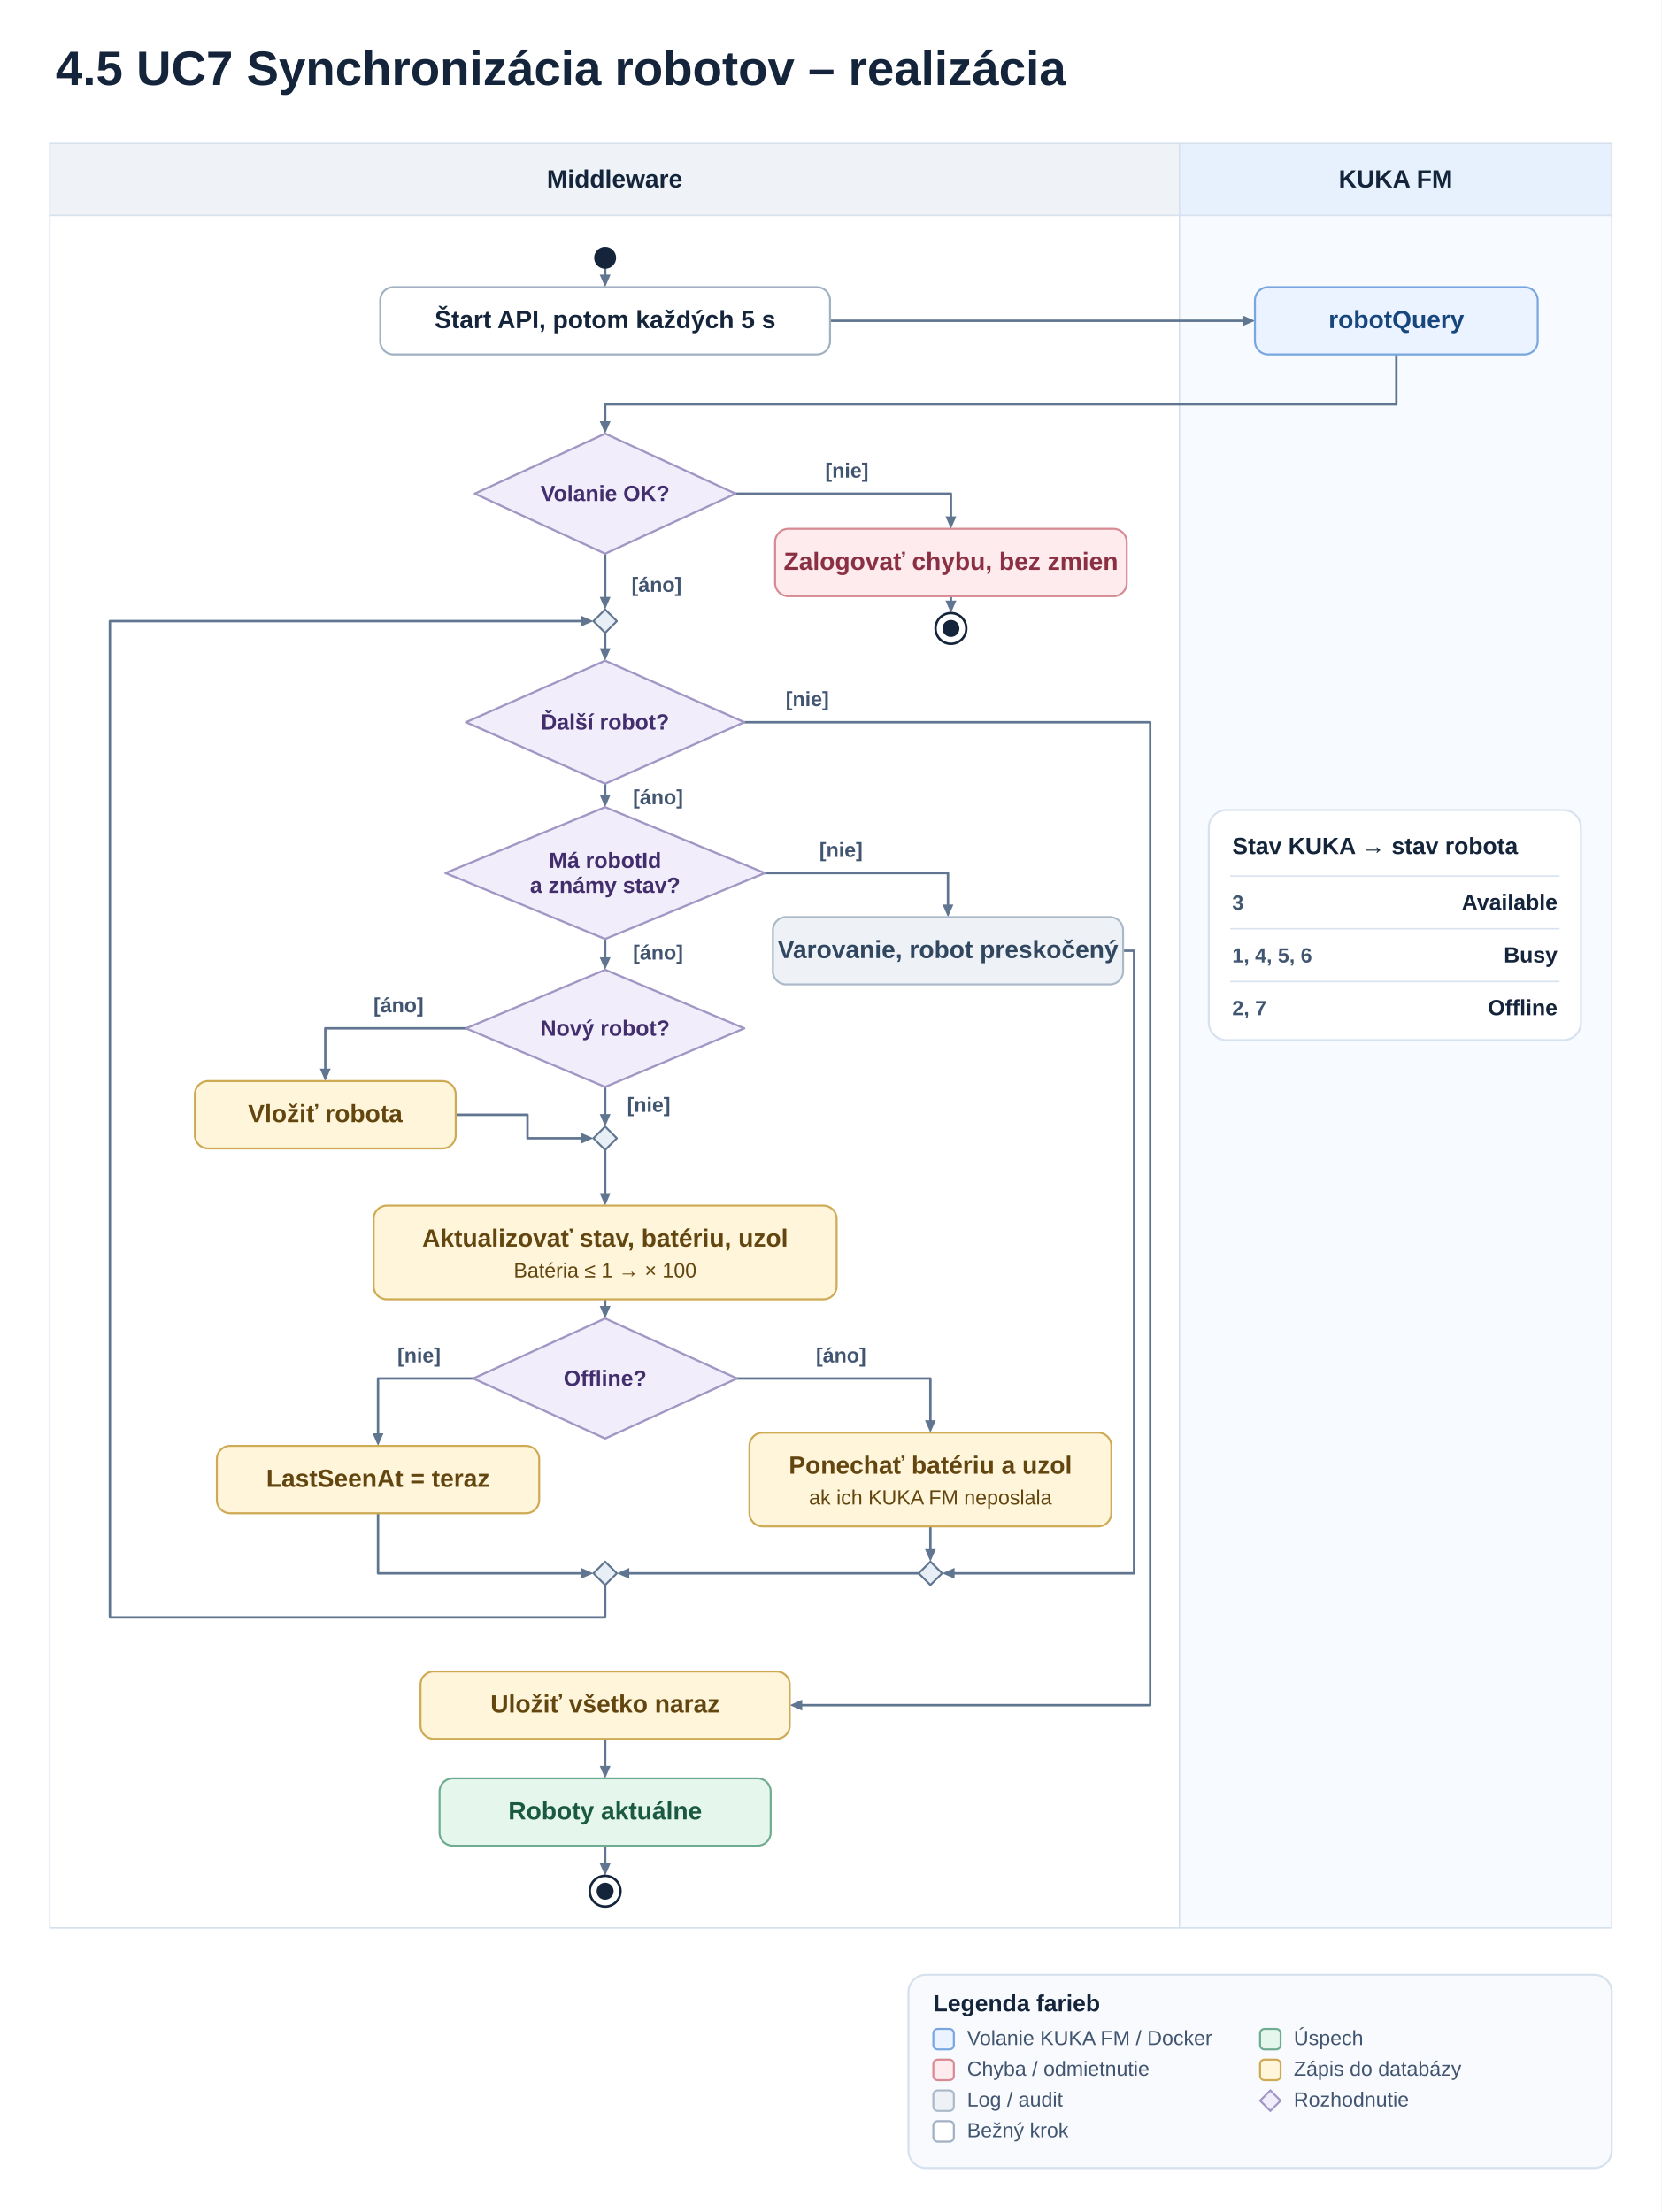
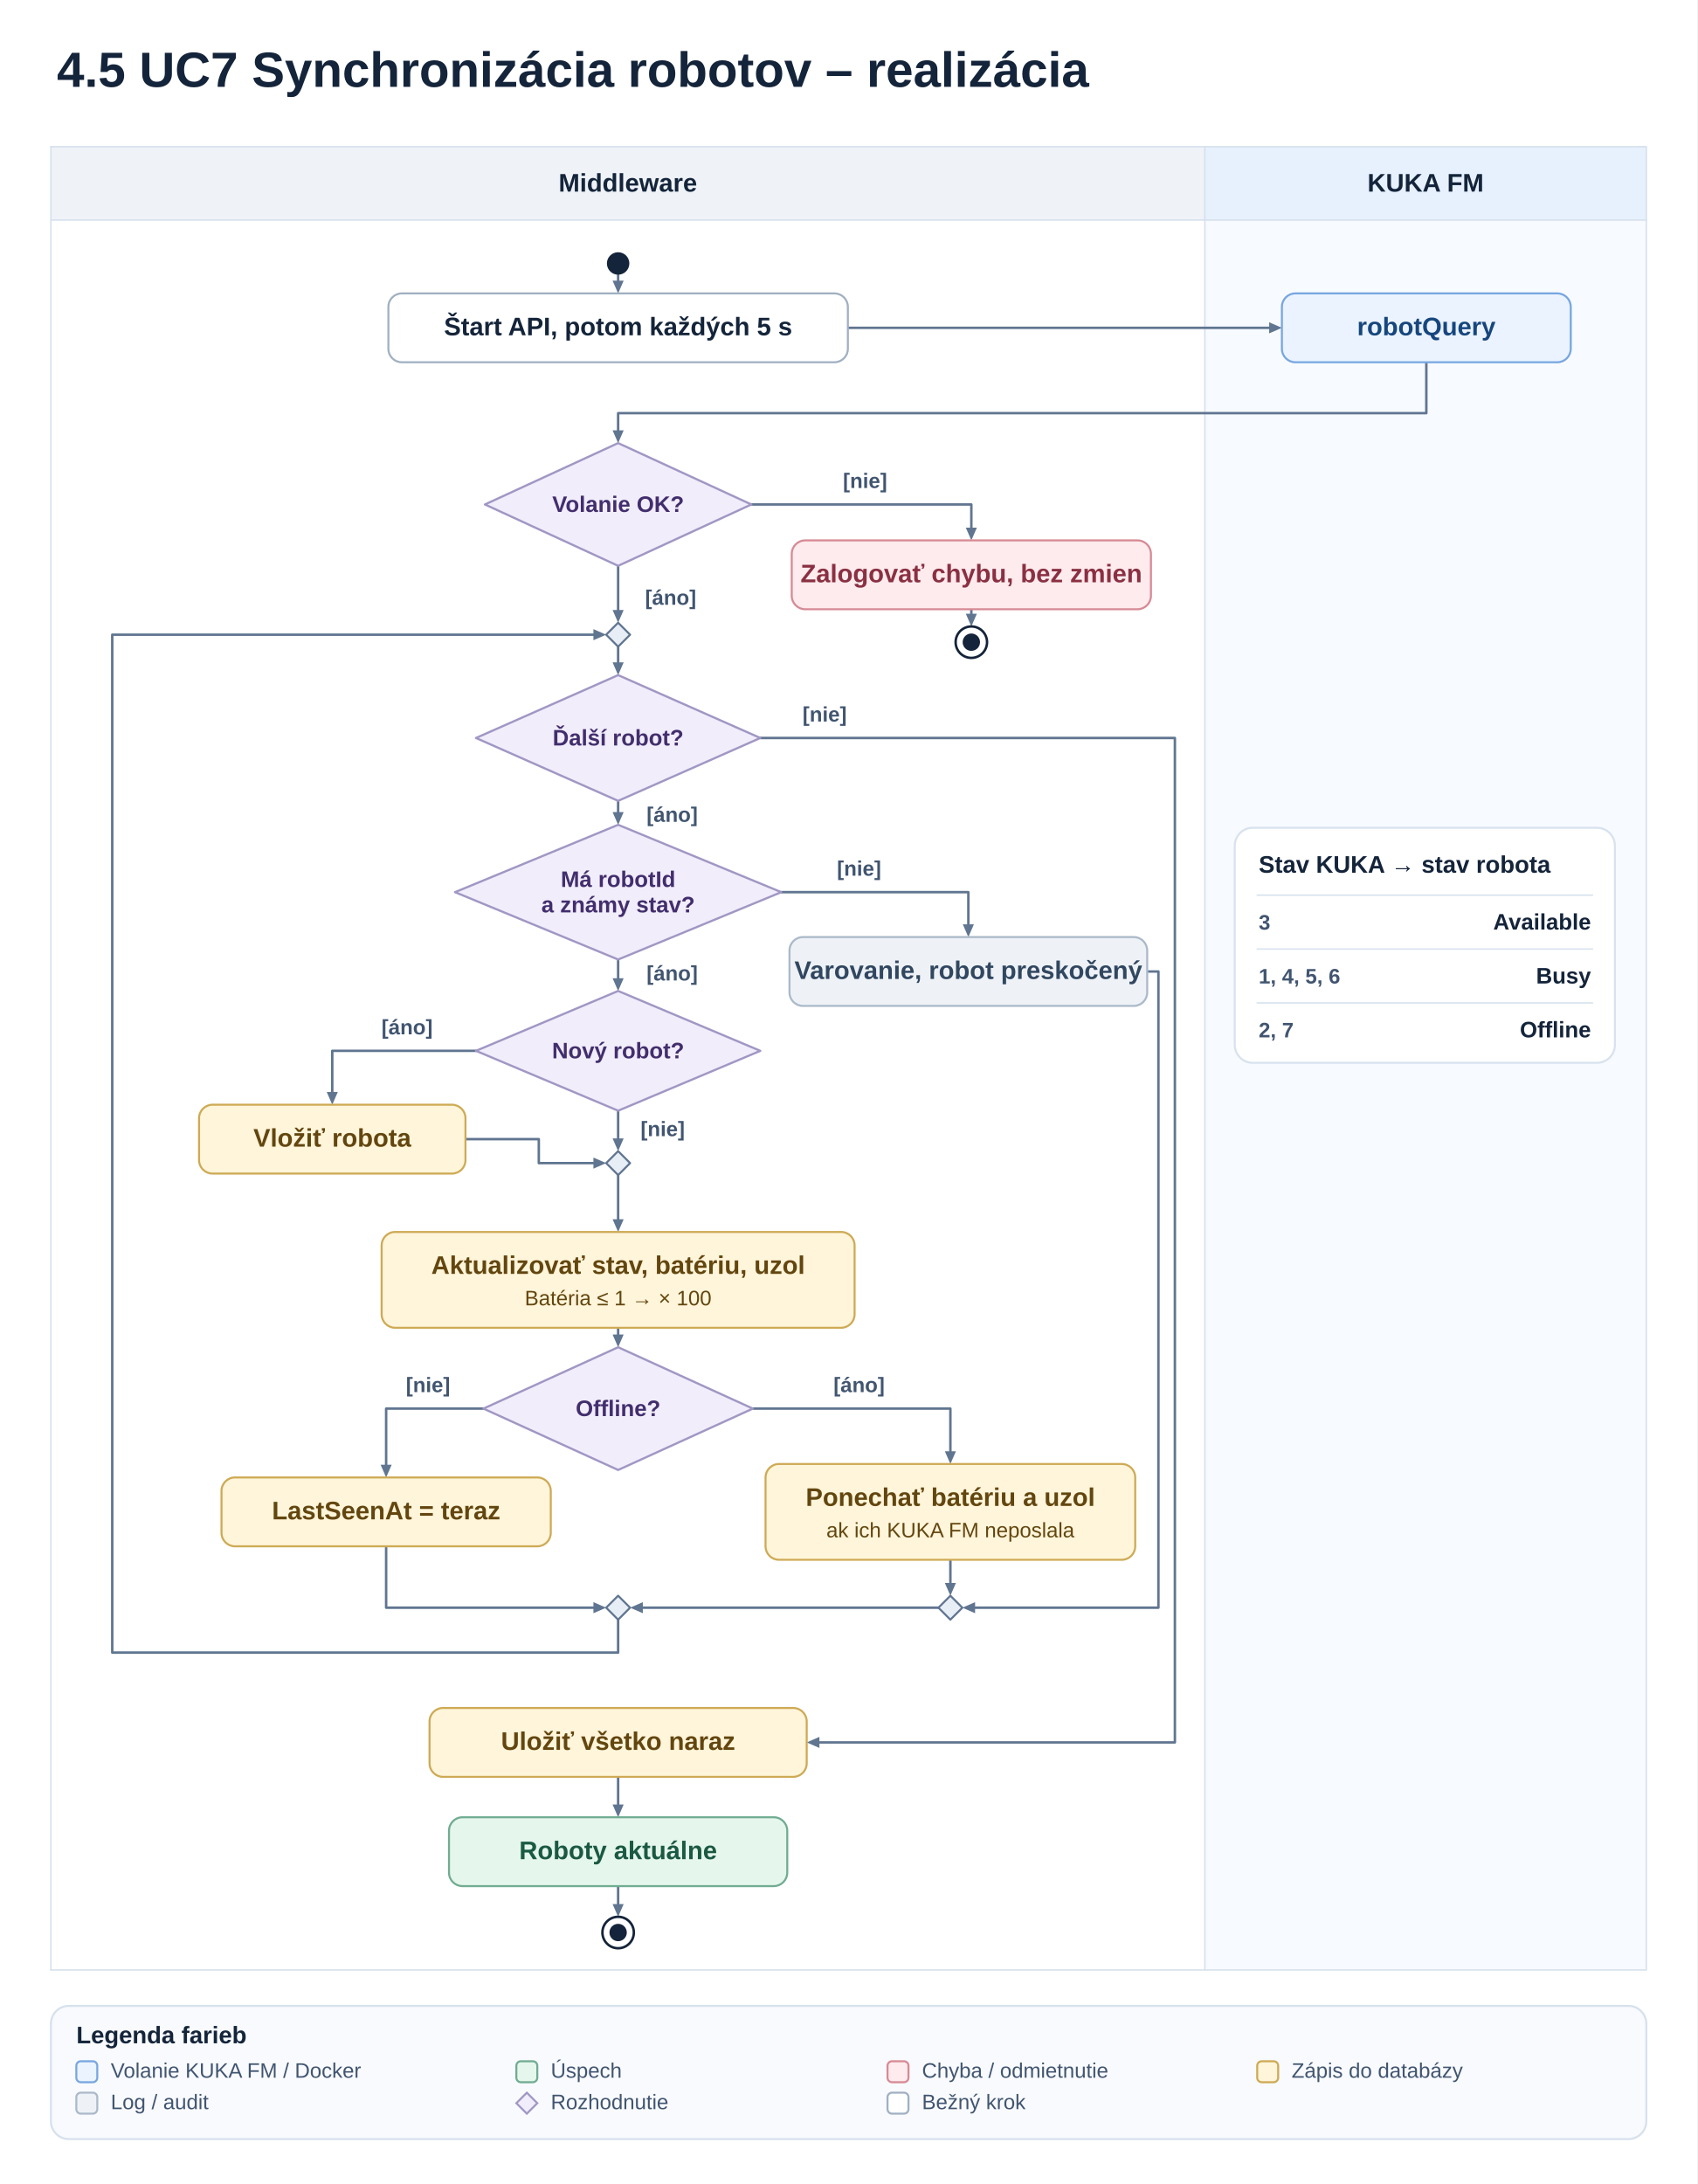
- <svg xmlns="http://www.w3.org/2000/svg" width="1134" height="1510" viewBox="0 0 1134 1510" role="img" aria-labelledby="diagram-title" font-family="Segoe UI, Helvetica Neue, Arial, sans-serif">
+ <svg xmlns="http://www.w3.org/2000/svg" width="1134" height="1459" viewBox="0 0 1134 1459" role="img" aria-labelledby="diagram-title" font-family="Segoe UI, Helvetica Neue, Arial, sans-serif">
  <g>
-     <rect x="0" y="0" width="1134" height="1510" rx="0" fill="#FFFFFF" stroke="none" stroke-width="1.35" />
+     <rect x="0" y="0" width="1134" height="1459" rx="0" fill="#FFFFFF" stroke="none" stroke-width="1.35" />
    <rect x="34" y="98" width="771" height="1218" rx="0" fill="#FFFFFF" stroke="none" stroke-width="1.35" />
    <rect x="34" y="98" width="771" height="49" rx="0" fill="#EFF3F8" stroke="none" stroke-width="1.35" />
    <polyline points="34,98 34,1316" fill="none" stroke="#D7E1ED" stroke-width="1" stroke-linecap="round" stroke-linejoin="round" />
    <rect x="805" y="98" width="295" height="1218" rx="0" fill="#F7FAFF" stroke="none" stroke-width="1.35" />
    <rect x="805" y="98" width="295" height="49" rx="0" fill="#E7F1FE" stroke="none" stroke-width="1.35" />
    <polyline points="805,98 805,1316" fill="none" stroke="#D7E1ED" stroke-width="1" stroke-linecap="round" stroke-linejoin="round" />
    <polyline points="34,98 1100,98 1100,1316 34,1316" fill="none" stroke="#D7E1ED" stroke-width="1" stroke-linecap="round" stroke-linejoin="round" />
    <polyline points="34,147 1100,147" fill="none" stroke="#D7E1ED" stroke-width="1" stroke-linecap="round" stroke-linejoin="round" />
  </g>
  <g>
    <polyline points="413,183.5 413,188.5" fill="none" stroke="#607590" stroke-width="1.65" stroke-linecap="round" stroke-linejoin="round" />
    <polygon points="413,196 409.30,187.50 416.70,187.50" fill="#607590" />
    <polyline points="566.5,219 849,219" fill="none" stroke="#607590" stroke-width="1.65" stroke-linecap="round" stroke-linejoin="round" />
    <polygon points="856.5,219 848.00,222.70 848.00,215.30" fill="#607590" />
    <polyline points="953,242 953,276 413,276 413,288.5" fill="none" stroke="#607590" stroke-width="1.65" stroke-linecap="round" stroke-linejoin="round" />
    <polygon points="413,296 409.30,287.50 416.70,287.50" fill="#607590" />
    <polyline points="502,337 649,337 649,353.5" fill="none" stroke="#607590" stroke-width="1.65" stroke-linecap="round" stroke-linejoin="round" />
    <polygon points="649,361 645.30,352.50 652.70,352.50" fill="#607590" />
    <polyline points="649,407 649,411" fill="none" stroke="#607590" stroke-width="1.65" stroke-linecap="round" stroke-linejoin="round" />
    <polygon points="649,418.5 645.30,410.00 652.70,410.00" fill="#607590" />
    <polyline points="413,378 413,408.5" fill="none" stroke="#607590" stroke-width="1.65" stroke-linecap="round" stroke-linejoin="round" />
    <polygon points="413,416 409.30,407.50 416.70,407.50" fill="#607590" />
    <polyline points="413,432 413,443.5" fill="none" stroke="#607590" stroke-width="1.65" stroke-linecap="round" stroke-linejoin="round" />
    <polygon points="413,451 409.30,442.50 416.70,442.50" fill="#607590" />
    <polyline points="413,535 413,543.5" fill="none" stroke="#607590" stroke-width="1.65" stroke-linecap="round" stroke-linejoin="round" />
    <polygon points="413,551 409.30,542.50 416.70,542.50" fill="#607590" />
    <polyline points="508,493 785,493 785,1164 546.5,1164" fill="none" stroke="#607590" stroke-width="1.65" stroke-linecap="round" stroke-linejoin="round" />
    <polygon points="539,1164 547.50,1160.30 547.50,1167.70" fill="#607590" />
    <polyline points="522,596 647,596 647,618.5" fill="none" stroke="#607590" stroke-width="1.65" stroke-linecap="round" stroke-linejoin="round" />
    <polygon points="647,626 643.30,617.50 650.70,617.50" fill="#607590" />
    <polyline points="413,641 413,654.5" fill="none" stroke="#607590" stroke-width="1.65" stroke-linecap="round" stroke-linejoin="round" />
    <polygon points="413,662 409.30,653.50 416.70,653.50" fill="#607590" />
    <polyline points="766.5,649 774,649 774,1074 650.5,1074" fill="none" stroke="#607590" stroke-width="1.65" stroke-linecap="round" stroke-linejoin="round" />
    <polygon points="643,1074 651.50,1070.30 651.50,1077.70" fill="#607590" />
    <polyline points="318,702 222,702 222,730.5" fill="none" stroke="#607590" stroke-width="1.65" stroke-linecap="round" stroke-linejoin="round" />
    <polygon points="222,738 218.30,729.50 225.70,729.50" fill="#607590" />
    <polyline points="413,742 413,761.5" fill="none" stroke="#607590" stroke-width="1.65" stroke-linecap="round" stroke-linejoin="round" />
    <polygon points="413,769 409.30,760.50 416.70,760.50" fill="#607590" />
    <polyline points="311,761 360,761 360,777 397.5,777" fill="none" stroke="#607590" stroke-width="1.65" stroke-linecap="round" stroke-linejoin="round" />
    <polygon points="405,777 396.50,780.70 396.50,773.30" fill="#607590" />
    <polyline points="413,785 413,815.5" fill="none" stroke="#607590" stroke-width="1.65" stroke-linecap="round" stroke-linejoin="round" />
    <polygon points="413,823 409.30,814.50 416.70,814.50" fill="#607590" />
    <polyline points="413,887 413,892.5" fill="none" stroke="#607590" stroke-width="1.65" stroke-linecap="round" stroke-linejoin="round" />
    <polygon points="413,900 409.30,891.50 416.70,891.50" fill="#607590" />
    <polyline points="323,941 258,941 258,979.5" fill="none" stroke="#607590" stroke-width="1.65" stroke-linecap="round" stroke-linejoin="round" />
    <polygon points="258,987 254.30,978.50 261.70,978.50" fill="#607590" />
    <polyline points="503,941 635,941 635,970.5" fill="none" stroke="#607590" stroke-width="1.65" stroke-linecap="round" stroke-linejoin="round" />
    <polygon points="635,978 631.30,969.50 638.70,969.50" fill="#607590" />
    <polyline points="258,1033 258,1074 397.5,1074" fill="none" stroke="#607590" stroke-width="1.65" stroke-linecap="round" stroke-linejoin="round" />
    <polygon points="405,1074 396.50,1077.70 396.50,1070.30" fill="#607590" />
    <polyline points="635,1042 635,1058.5" fill="none" stroke="#607590" stroke-width="1.65" stroke-linecap="round" stroke-linejoin="round" />
    <polygon points="635,1066 631.30,1057.50 638.70,1057.50" fill="#607590" />
    <polyline points="627,1074 428.5,1074" fill="none" stroke="#607590" stroke-width="1.65" stroke-linecap="round" stroke-linejoin="round" />
    <polygon points="421,1074 429.50,1070.30 429.50,1077.70" fill="#607590" />
    <polyline points="413,1082 413,1104 75,1104 75,424 397.5,424" fill="none" stroke="#607590" stroke-width="1.65" stroke-linecap="round" stroke-linejoin="round" />
    <polygon points="405,424 396.50,427.70 396.50,420.30" fill="#607590" />
    <polyline points="413,1187 413,1206.5" fill="none" stroke="#607590" stroke-width="1.65" stroke-linecap="round" stroke-linejoin="round" />
    <polygon points="413,1214 409.30,1205.50 416.70,1205.50" fill="#607590" />
    <polyline points="413,1260 413,1273" fill="none" stroke="#607590" stroke-width="1.65" stroke-linecap="round" stroke-linejoin="round" />
    <polygon points="413,1280.5 409.30,1272.00 416.70,1272.00" fill="#607590" />
  </g>
  <g>
    <circle cx="413" cy="176" r="7.5" fill="#14243A" />
    <rect x="259.5" y="196.0" width="307" height="46" rx="9" fill="#FFFFFF" stroke="#A1B0C2" stroke-width="1.35" />
    <text x="413" y="224.0" fill="#14243A" font-size="17" font-weight="600" text-anchor="middle">Štart API, potom každých 5 s</text>
    <rect x="856.5" y="196.0" width="193" height="46" rx="9" fill="#EAF3FF" stroke="#78A6E0" stroke-width="1.35" />
    <text x="953" y="224.0" fill="#17467D" font-size="17" font-weight="600" text-anchor="middle">robotQuery</text>
    <polygon points="413,296 502,337 413,378 324,337" fill="#F1EDFA" stroke="#A197C4" stroke-width="1.45" stroke-linejoin="round" />
    <text x="413" y="342.0" fill="#422E6D" font-size="15" font-weight="600" text-anchor="middle">Volanie OK?</text>
    <rect x="529.0" y="361.0" width="240" height="46" rx="9" fill="#FDEBED" stroke="#D78A94" stroke-width="1.35" />
    <text x="649" y="389.0" fill="#8A3042" font-size="17" font-weight="600" text-anchor="middle">Zalogovať chybu, bez zmien</text>
    <circle cx="649" cy="429" r="10.5" fill="#FFFFFF" stroke="#14243A" stroke-width="1.65" />
    <circle cx="649" cy="429" r="5.8" fill="#14243A" />
    <path d="M413 416 l8 8 -8 8 -8 -8 Z" fill="#E8EEF6" stroke="#607590" stroke-width="1.35" stroke-linejoin="round" />
    <polygon points="413,451 508,493 413,535 318,493" fill="#F1EDFA" stroke="#A197C4" stroke-width="1.45" stroke-linejoin="round" />
    <text x="413" y="498.0" fill="#422E6D" font-size="15" font-weight="600" text-anchor="middle">Ďalší robot?</text>
    <polygon points="413,551 522,596 413,641 304,596" fill="#F1EDFA" stroke="#A197C4" stroke-width="1.45" stroke-linejoin="round" />
    <text x="413" y="592.5" fill="#422E6D" font-size="15" font-weight="600" text-anchor="middle">Má robotId</text>
    <text x="413" y="609.5" fill="#422E6D" font-size="15" font-weight="600" text-anchor="middle">a známy stav?</text>
    <rect x="527.5" y="626.0" width="239" height="46" rx="9" fill="#EEF2F7" stroke="#ABB9C9" stroke-width="1.35" />
    <text x="647" y="654.0" fill="#314760" font-size="17" font-weight="600" text-anchor="middle">Varovanie, robot preskočený</text>
    <polygon points="413,662 508,702 413,742 318,702" fill="#F1EDFA" stroke="#A197C4" stroke-width="1.45" stroke-linejoin="round" />
    <text x="413" y="707.0" fill="#422E6D" font-size="15" font-weight="600" text-anchor="middle">Nový robot?</text>
    <rect x="133.0" y="738.0" width="178" height="46" rx="9" fill="#FFF5DA" stroke="#CEAA55" stroke-width="1.35" />
    <text x="222" y="766.0" fill="#63460F" font-size="17" font-weight="600" text-anchor="middle">Vložiť robota</text>
    <path d="M413 769 l8 8 -8 8 -8 -8 Z" fill="#E8EEF6" stroke="#607590" stroke-width="1.35" stroke-linejoin="round" />
    <rect x="255.0" y="823.0" width="316" height="64" rx="9" fill="#FFF5DA" stroke="#CEAA55" stroke-width="1.35" />
    <text x="413" y="851" fill="#63460F" font-size="17" font-weight="600" text-anchor="middle">Aktualizovať stav, batériu, uzol</text>
    <text x="413" y="872" fill="#63460F" font-size="14" font-weight="400" text-anchor="middle">Batéria ≤ 1 → × 100</text>
    <polygon points="413,900 503,941 413,982 323,941" fill="#F1EDFA" stroke="#A197C4" stroke-width="1.45" stroke-linejoin="round" />
    <text x="413" y="946.0" fill="#422E6D" font-size="15" font-weight="600" text-anchor="middle">Offline?</text>
    <rect x="148.0" y="987.0" width="220" height="46" rx="9" fill="#FFF5DA" stroke="#CEAA55" stroke-width="1.35" />
    <text x="258" y="1015.0" fill="#63460F" font-size="17" font-weight="600" text-anchor="middle">LastSeenAt = teraz</text>
    <rect x="511.5" y="978.0" width="247" height="64" rx="9" fill="#FFF5DA" stroke="#CEAA55" stroke-width="1.35" />
    <text x="635" y="1006" fill="#63460F" font-size="17" font-weight="600" text-anchor="middle">Ponechať batériu a uzol</text>
    <text x="635" y="1027" fill="#63460F" font-size="14" font-weight="400" text-anchor="middle">ak ich KUKA FM neposlala</text>
    <path d="M635 1066 l8 8 -8 8 -8 -8 Z" fill="#E8EEF6" stroke="#607590" stroke-width="1.35" stroke-linejoin="round" />
    <path d="M413 1066 l8 8 -8 8 -8 -8 Z" fill="#E8EEF6" stroke="#607590" stroke-width="1.35" stroke-linejoin="round" />
    <rect x="287.0" y="1141.0" width="252" height="46" rx="9" fill="#FFF5DA" stroke="#CEAA55" stroke-width="1.35" />
    <text x="413" y="1169.0" fill="#63460F" font-size="17" font-weight="600" text-anchor="middle">Uložiť všetko naraz</text>
    <rect x="300.0" y="1214.0" width="226" height="46" rx="9" fill="#E5F6ED" stroke="#70AC91" stroke-width="1.35" />
    <text x="413" y="1242.0" fill="#1A5942" font-size="17" font-weight="600" text-anchor="middle">Roboty aktuálne</text>
    <circle cx="413" cy="1291" r="10.5" fill="#FFFFFF" stroke="#14243A" stroke-width="1.65" />
    <circle cx="413" cy="1291" r="5.8" fill="#14243A" />
    <rect x="825" y="553" width="254" height="157" rx="12" fill="#FFFFFF" stroke="#D8E2EE" stroke-width="1.35" />
    <text x="841" y="583" fill="#14243A" font-size="16" font-weight="700" text-anchor="start">Stav KUKA → stav robota</text>
    <polyline points="840,598 1064,598" fill="none" stroke="#D8E2EE" stroke-width="1" stroke-linecap="round" stroke-linejoin="round" />
    <text x="841" y="621" fill="#415570" font-size="14" font-weight="600" text-anchor="start">3</text>
    <text x="1063" y="621" fill="#14243A" font-size="15" font-weight="600" text-anchor="end">Available</text>
    <polyline points="840,634 1064,634" fill="none" stroke="#D8E2EE" stroke-width="1" stroke-linecap="round" stroke-linejoin="round" />
    <text x="841" y="657" fill="#415570" font-size="14" font-weight="600" text-anchor="start">1, 4, 5, 6</text>
    <text x="1063" y="657" fill="#14243A" font-size="15" font-weight="600" text-anchor="end">Busy</text>
    <polyline points="840,670 1064,670" fill="none" stroke="#D8E2EE" stroke-width="1" stroke-linecap="round" stroke-linejoin="round" />
    <text x="841" y="693" fill="#415570" font-size="14" font-weight="600" text-anchor="start">2, 7</text>
    <text x="1063" y="693" fill="#14243A" font-size="15" font-weight="600" text-anchor="end">Offline</text>
  </g>
  <g>
    <text x="38" y="58" fill="#14243A" font-size="33" font-weight="700" text-anchor="start">4.5 UC7 Synchronizácia robotov – realizácia</text>
    <text x="419.5" y="128" fill="#14243A" font-size="17" font-weight="700" text-anchor="middle">Middleware</text>
    <text x="952.5" y="128" fill="#14243A" font-size="17" font-weight="700" text-anchor="middle">KUKA FM</text>
    <text x="578" y="326" fill="#415570" font-size="14" font-weight="600" text-anchor="middle">[nie]</text>
    <text x="431" y="404" fill="#415570" font-size="14" font-weight="600" text-anchor="start">[áno]</text>
    <text x="432" y="549" fill="#415570" font-size="14" font-weight="600" text-anchor="start">[áno]</text>
    <text x="551" y="482" fill="#415570" font-size="14" font-weight="600" text-anchor="middle">[nie]</text>
    <text x="574" y="585" fill="#415570" font-size="14" font-weight="600" text-anchor="middle">[nie]</text>
    <text x="432" y="655" fill="#415570" font-size="14" font-weight="600" text-anchor="start">[áno]</text>
    <text x="272" y="691" fill="#415570" font-size="14" font-weight="600" text-anchor="middle">[áno]</text>
    <text x="428" y="759" fill="#415570" font-size="14" font-weight="600" text-anchor="start">[nie]</text>
    <text x="286" y="930" fill="#415570" font-size="14" font-weight="600" text-anchor="middle">[nie]</text>
    <text x="574" y="930" fill="#415570" font-size="14" font-weight="600" text-anchor="middle">[áno]</text>
  </g>
-   <g>
-     <rect x="620" y="1348" width="480" height="132" rx="12" fill="#F8FAFD" stroke="#D7E1ED" stroke-width="1.35" />
-     <text x="637" y="1373" fill="#14243A" font-size="16" font-weight="700" text-anchor="start">Legenda farieb</text>
-     <rect x="637" y="1385" width="14" height="14" rx="3" fill="#EAF3FF" stroke="#78A6E0" stroke-width="1.35" />
-     <text x="660" y="1396" fill="#415570" font-size="14" font-weight="400" text-anchor="start">Volanie KUKA FM / Docker</text>
-     <rect x="860" y="1385" width="14" height="14" rx="3" fill="#E5F6ED" stroke="#70AC91" stroke-width="1.35" />
-     <text x="883" y="1396" fill="#415570" font-size="14" font-weight="400" text-anchor="start">Úspech</text>
-     <rect x="637" y="1406" width="14" height="14" rx="3" fill="#FDEBED" stroke="#D78A94" stroke-width="1.35" />
-     <text x="660" y="1417" fill="#415570" font-size="14" font-weight="400" text-anchor="start">Chyba / odmietnutie</text>
-     <rect x="860" y="1406" width="14" height="14" rx="3" fill="#FFF5DA" stroke="#CEAA55" stroke-width="1.35" />
-     <text x="883" y="1417" fill="#415570" font-size="14" font-weight="400" text-anchor="start">Zápis do databázy</text>
-     <rect x="637" y="1427" width="14" height="14" rx="3" fill="#EEF2F7" stroke="#ABB9C9" stroke-width="1.35" />
-     <text x="660" y="1438" fill="#415570" font-size="14" font-weight="400" text-anchor="start">Log / audit</text>
-     <path d="M867,1427 l7,7 -7,7 -7,-7 Z" fill="#F1EDFA" stroke="#A197C4" stroke-width="1.35" />
-     <text x="883" y="1438" fill="#415570" font-size="14" font-weight="400" text-anchor="start">Rozhodnutie</text>
-     <rect x="637" y="1448" width="14" height="14" rx="3" fill="#FFFFFF" stroke="#A1B0C2" stroke-width="1.35" />
-     <text x="660" y="1459" fill="#415570" font-size="14" font-weight="400" text-anchor="start">Bežný krok</text>
+   <g id="color-legend" role="group" aria-labelledby="legend-title" aria-describedby="legend-description">
+     <rect x="34" y="1340" width="1066" height="89" rx="12" fill="#F8FAFD" stroke="#D7E1ED" stroke-width="1.35" />
+     <text id="legend-title" x="51" y="1365" fill="#14243A" font-size="16" font-weight="700" text-anchor="start">Legenda farieb</text>
+     <rect x="51" y="1377" width="14" height="14" rx="3" fill="#EAF3FF" stroke="#78A6E0" stroke-width="1.35" />
+     <text x="74" y="1388" fill="#415570" font-size="14" font-weight="400" text-anchor="start">Volanie KUKA FM / Docker</text>
+     <rect x="345" y="1377" width="14" height="14" rx="3" fill="#E5F6ED" stroke="#70AC91" stroke-width="1.35" />
+     <text x="368" y="1388" fill="#415570" font-size="14" font-weight="400" text-anchor="start">Úspech</text>
+     <rect x="593" y="1377" width="14" height="14" rx="3" fill="#FDEBED" stroke="#D78A94" stroke-width="1.35" />
+     <text x="616" y="1388" fill="#415570" font-size="14" font-weight="400" text-anchor="start">Chyba / odmietnutie</text>
+     <rect x="840" y="1377" width="14" height="14" rx="3" fill="#FFF5DA" stroke="#CEAA55" stroke-width="1.35" />
+     <text x="863" y="1388" fill="#415570" font-size="14" font-weight="400" text-anchor="start">Zápis do databázy</text>
+     <rect x="51" y="1398" width="14" height="14" rx="3" fill="#EEF2F7" stroke="#ABB9C9" stroke-width="1.35" />
+     <text x="74" y="1409" fill="#415570" font-size="14" font-weight="400" text-anchor="start">Log / audit</text>
+     <path d="M352,1398 l7,7 -7,7 -7,-7 Z" fill="#F1EDFA" stroke="#A197C4" stroke-width="1.35" />
+     <text x="368" y="1409" fill="#415570" font-size="14" font-weight="400" text-anchor="start">Rozhodnutie</text>
+     <rect x="593" y="1398" width="14" height="14" rx="3" fill="#FFFFFF" stroke="#A1B0C2" stroke-width="1.35" />
+     <text x="616" y="1409" fill="#415570" font-size="14" font-weight="400" text-anchor="start">Bežný krok</text>
  </g>
</svg>
